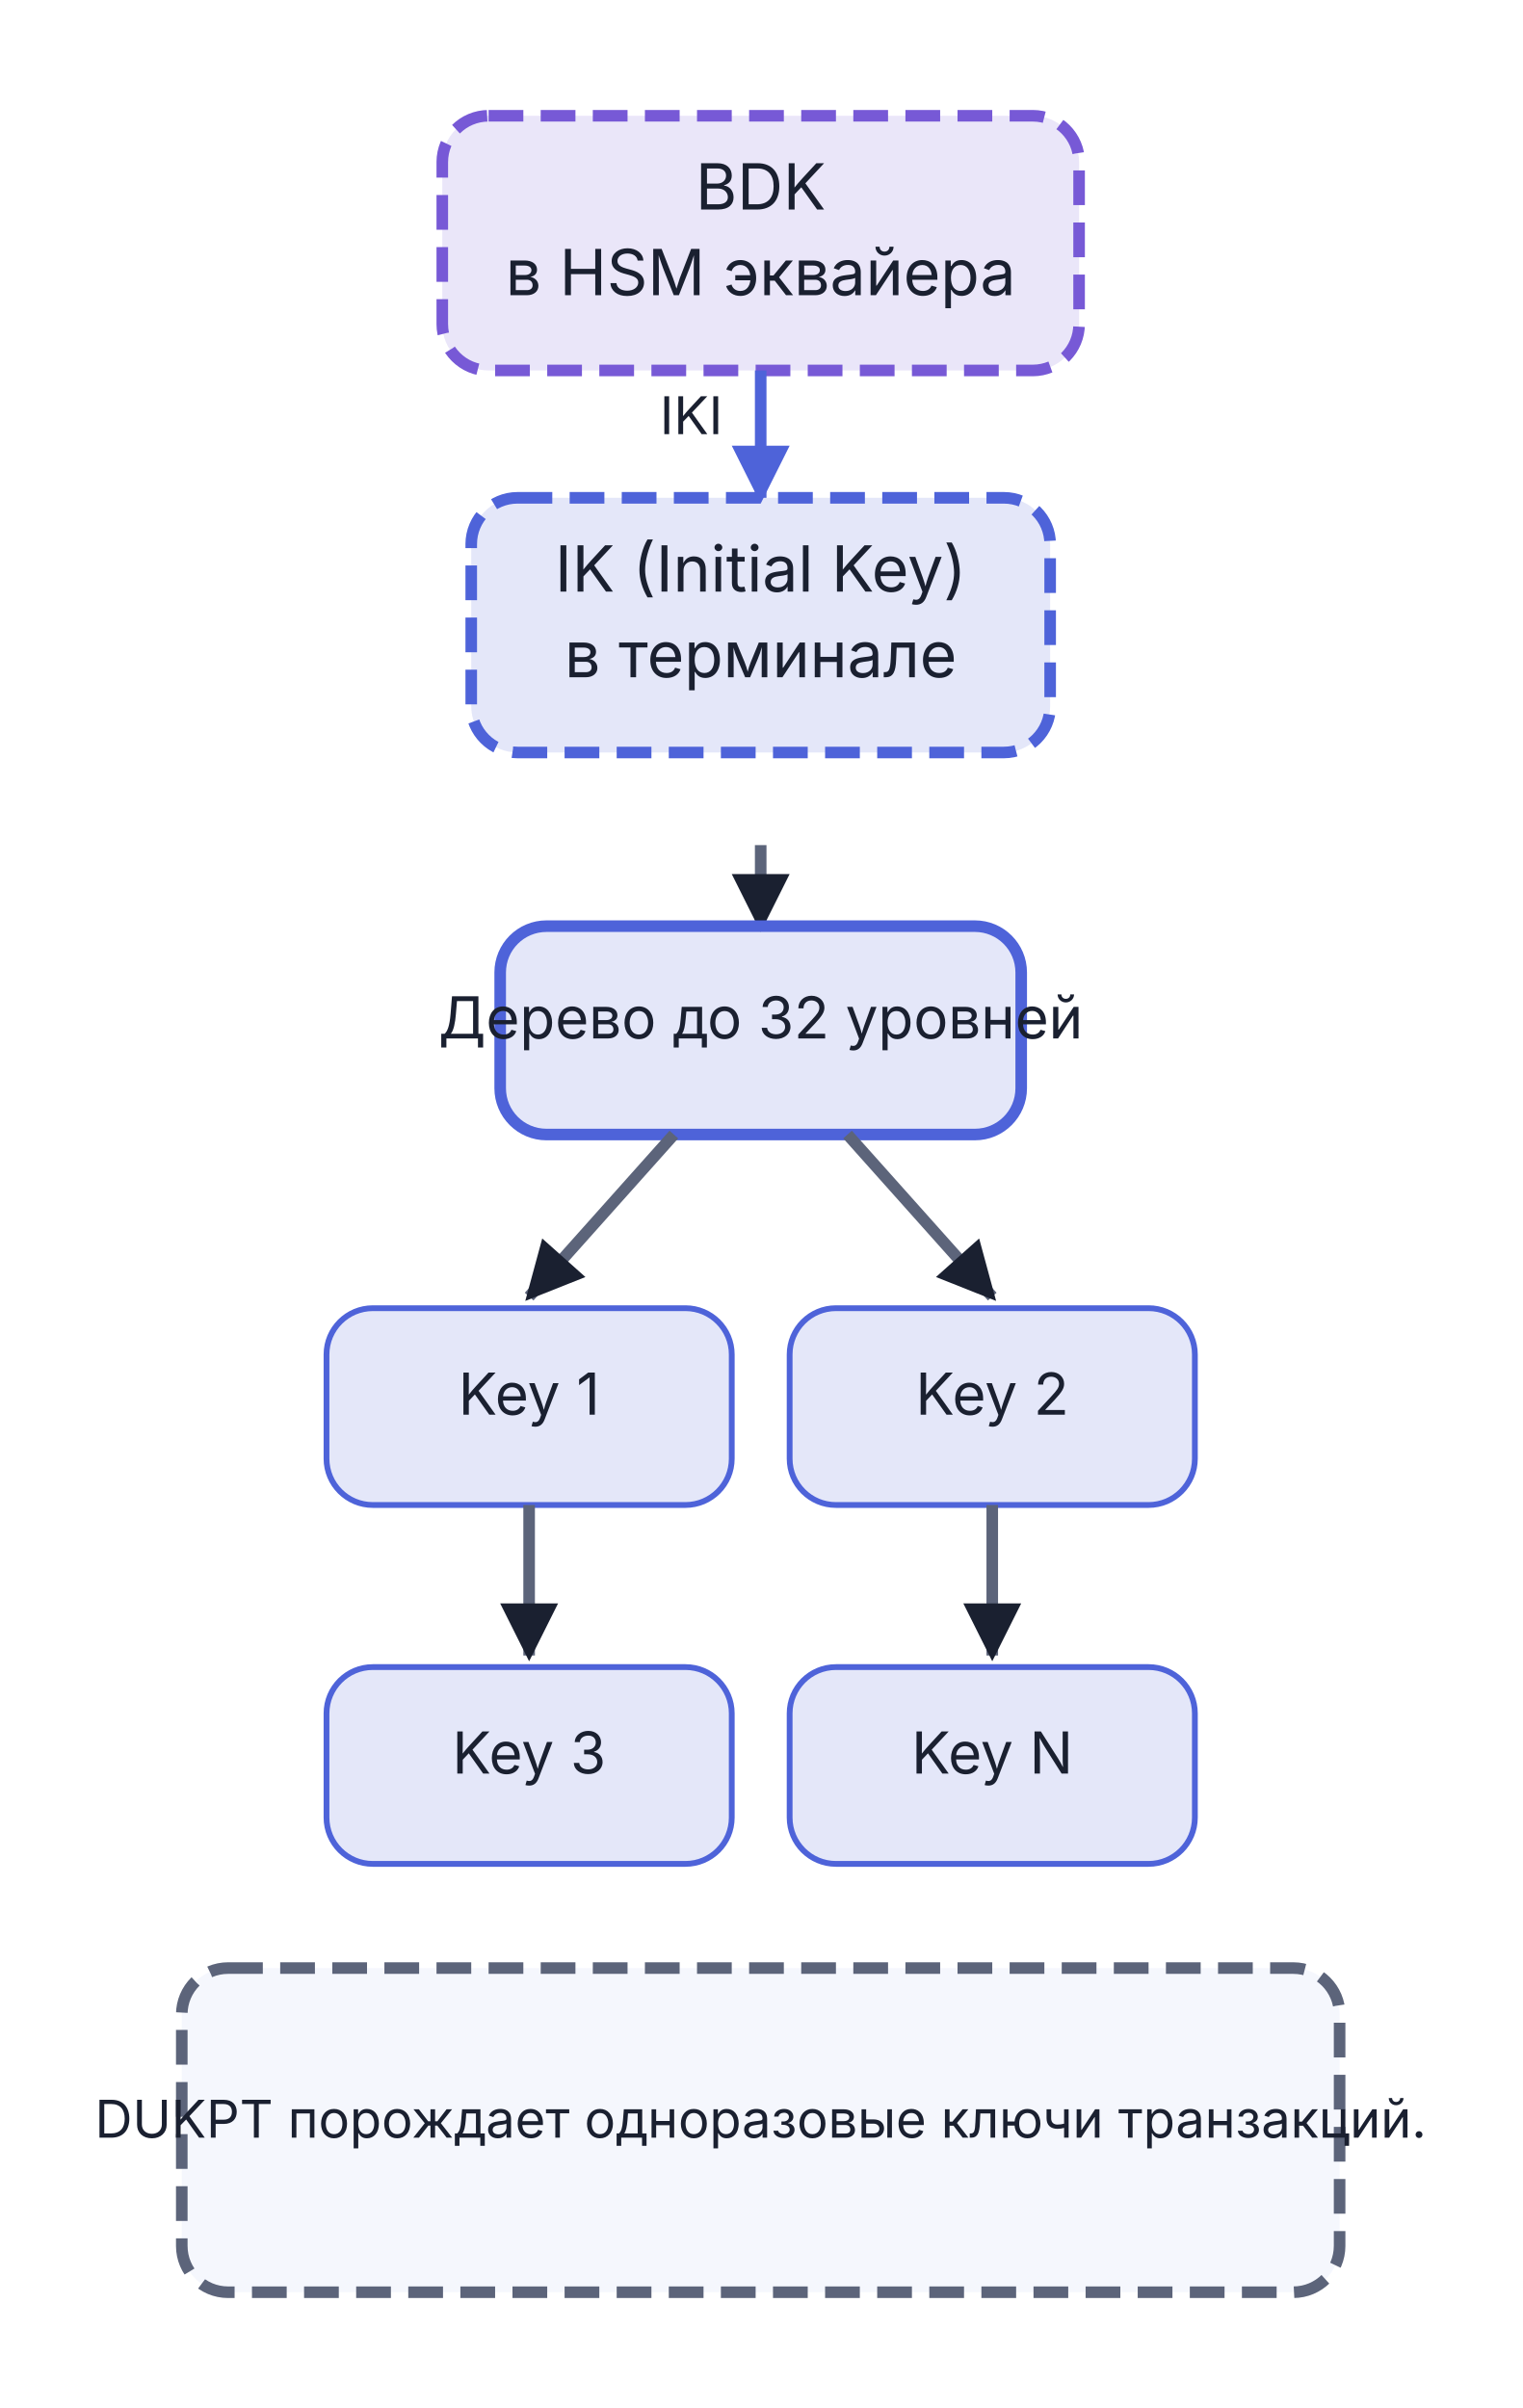
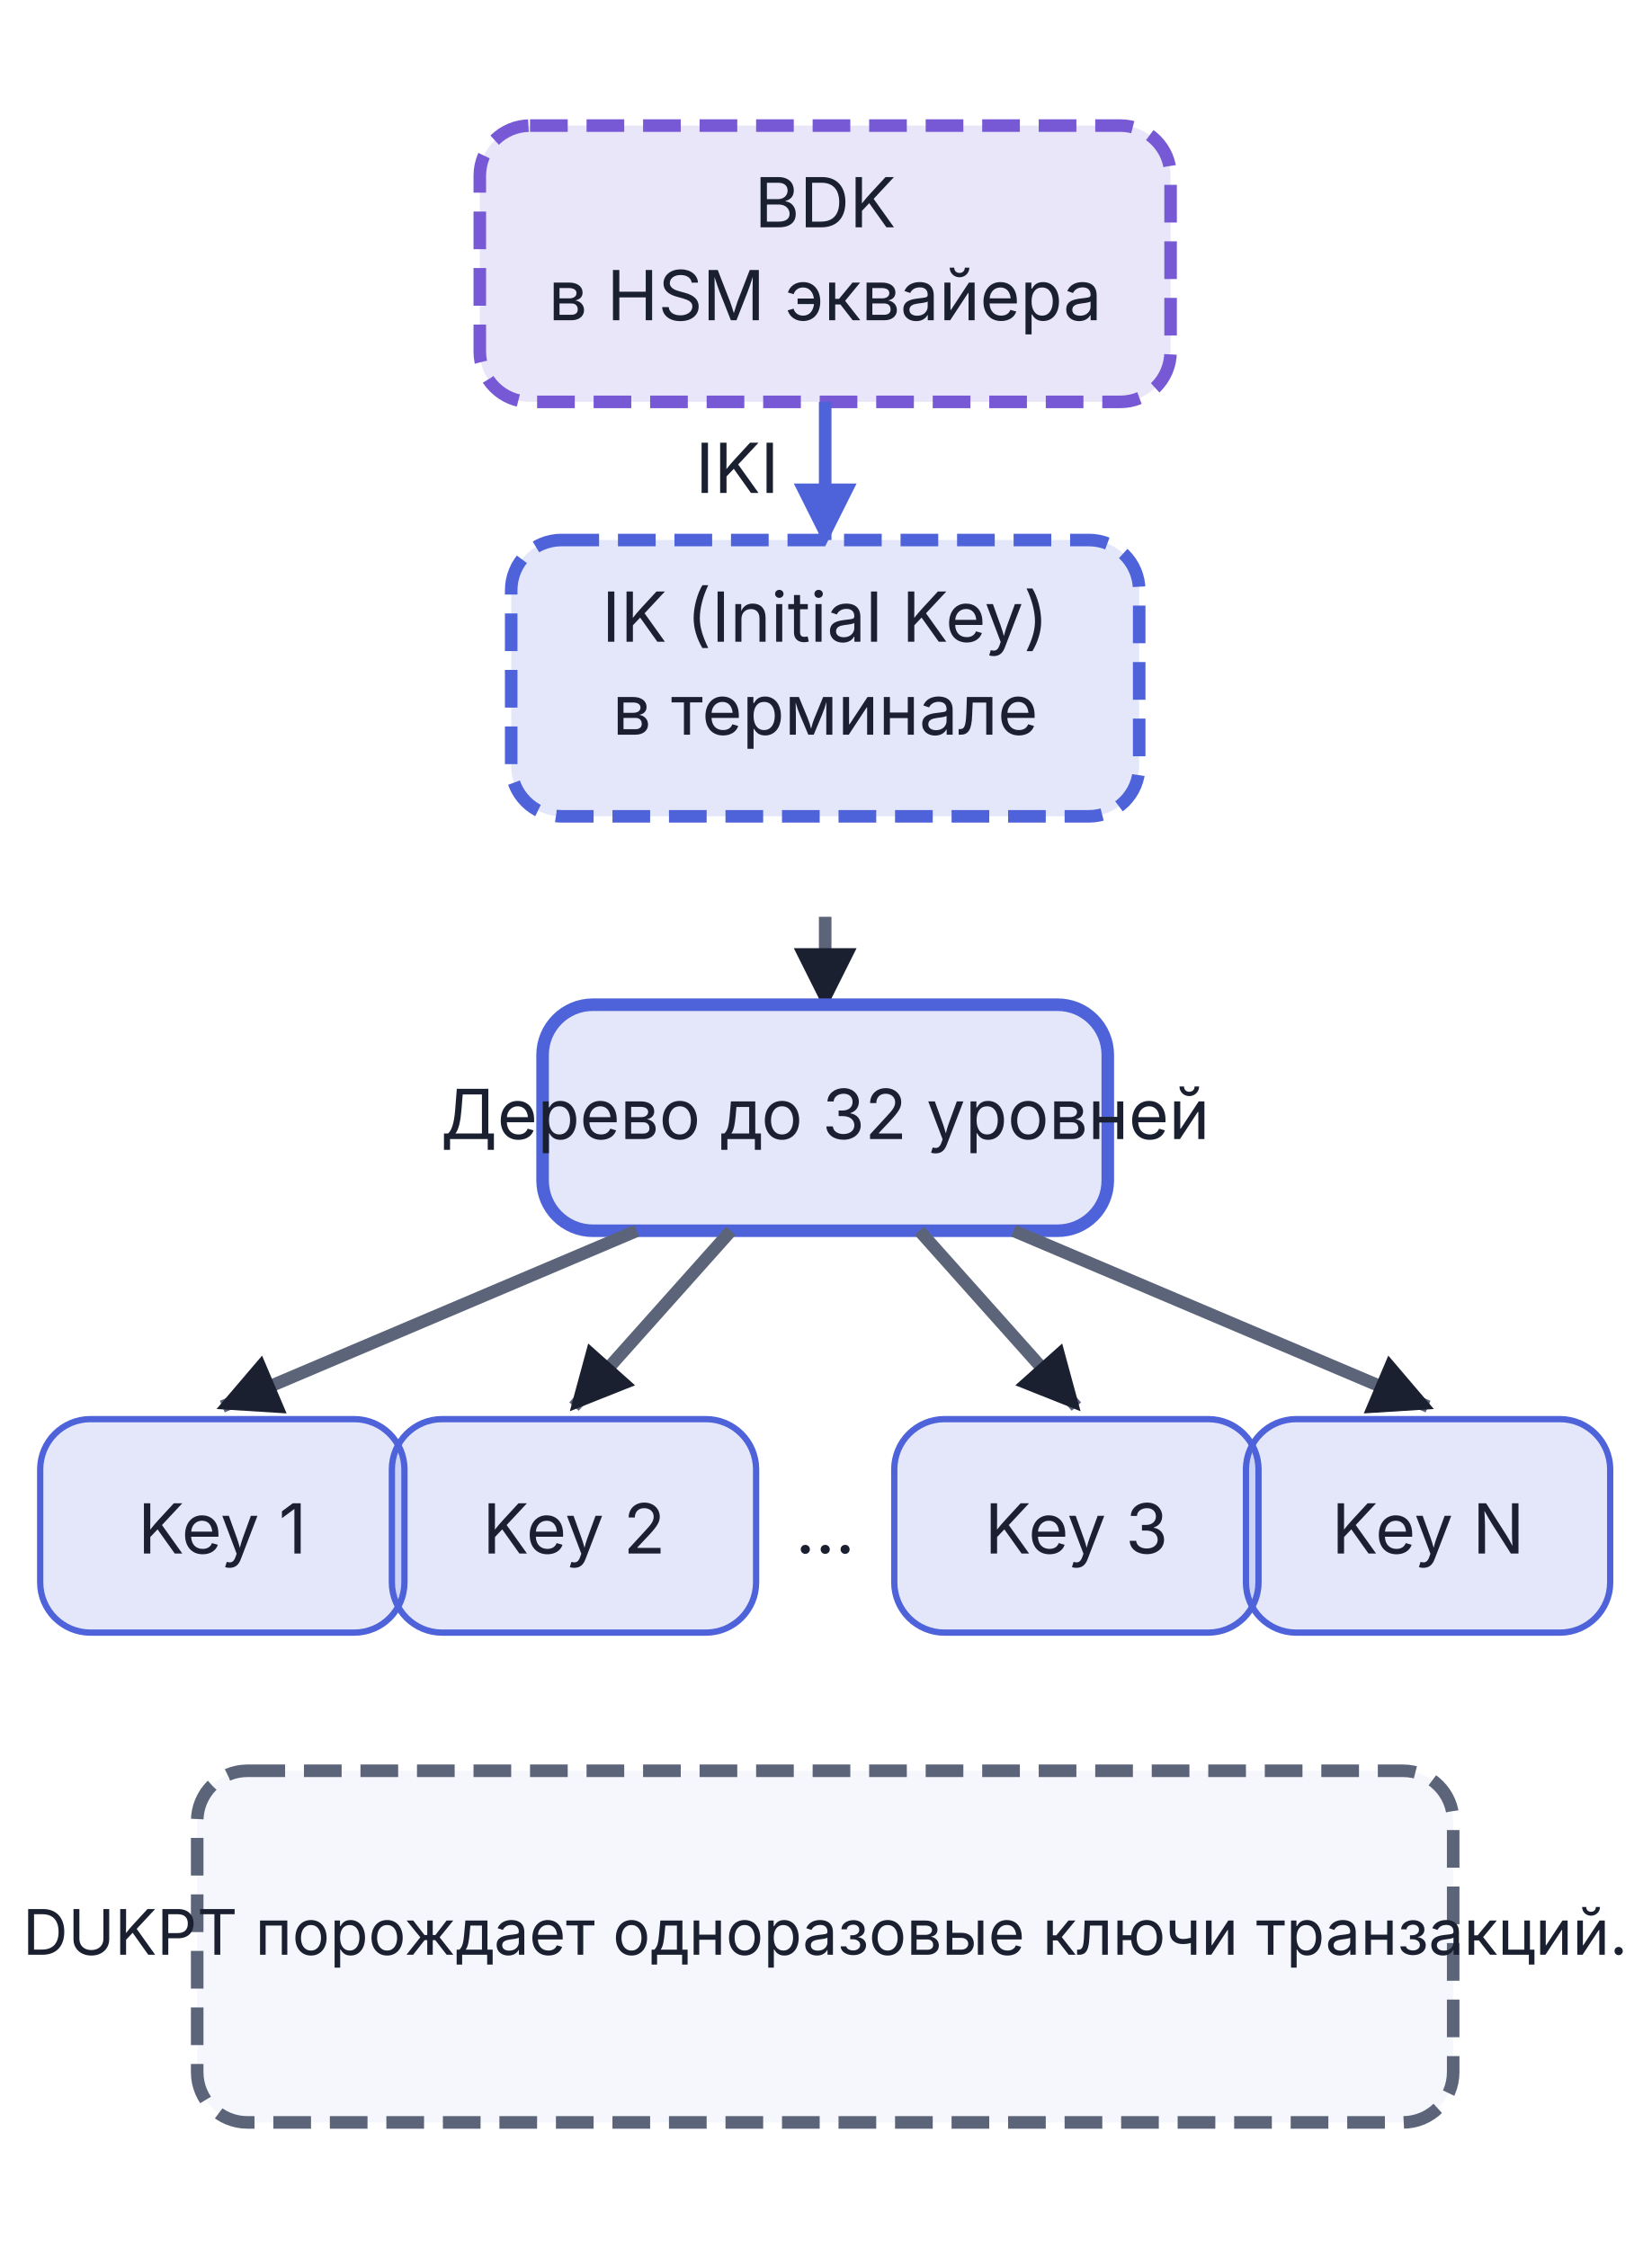
- <svg xmlns="http://www.w3.org/2000/svg" viewBox="0 0 263 416" width="263" height="416">
+ <svg xmlns="http://www.w3.org/2000/svg" viewBox="0 0 263 358" width="263" height="358">
  <defs>
    <marker id="arr-Muted" viewBox="0 0 10 10" refX="9" refY="5" markerWidth="5" markerHeight="5" orient="auto">
      <path d="M0,0 L10,5 L0,10 Z" fill="#1A2030" />
    </marker>
    <marker id="arr-AccentA" viewBox="0 0 10 10" refX="9" refY="5" markerWidth="5" markerHeight="5" orient="auto">
      <path d="M0,0 L10,5 L0,10 Z" fill="#4E63D9" />
    </marker>
  </defs>
  <rect x="76.4" y="20.0" width="110" height="44" rx="8" fill="#7759D6" fill-opacity="0.15" stroke="#7759D6" stroke-width="2" stroke-dasharray="6,3" />
  <text x="131.4" y="36.2" text-anchor="middle" font-family="Inter, -apple-system, BlinkMacSystemFont, 'Helvetica Neue', Arial, sans-serif" font-size="11" font-weight="normal" fill="#1A2030">BDK</text>
  <text x="131.4" y="51.0" text-anchor="middle" font-family="Inter, -apple-system, BlinkMacSystemFont, 'Helvetica Neue', Arial, sans-serif" font-size="11" font-weight="normal" fill="#1A2030">в HSM эквайера</text>
  <line x1="131.4" y1="64.0" x2="131.4" y2="86.0" stroke="#4E63D9" stroke-width="2" marker-end="url(#arr-AccentA)" />
-   <text x="119.4" y="75.0" text-anchor="middle" font-family="Inter, -apple-system, BlinkMacSystemFont, 'Helvetica Neue', Arial, sans-serif" font-size="9" fill="#1A2030">IKI</text>
+   <text x="117.4" y="78.5" text-anchor="middle" font-family="Inter, -apple-system, BlinkMacSystemFont, 'Helvetica Neue', Arial, sans-serif" font-size="11" fill="#1A2030">IKI</text>
  <rect x="81.4" y="86.0" width="100" height="44" rx="8" fill="#4E63D9" fill-opacity="0.15" stroke="#4E63D9" stroke-width="2" stroke-dasharray="6,3" />
  <text x="131.4" y="102.2" text-anchor="middle" font-family="Inter, -apple-system, BlinkMacSystemFont, 'Helvetica Neue', Arial, sans-serif" font-size="11" font-weight="normal" fill="#1A2030">IK (Initial Key)</text>
  <text x="131.4" y="117.0" text-anchor="middle" font-family="Inter, -apple-system, BlinkMacSystemFont, 'Helvetica Neue', Arial, sans-serif" font-size="11" font-weight="normal" fill="#1A2030">в терминале</text>
  <line x1="131.4" y1="146.0" x2="131.4" y2="160.0" stroke="#5C647A" stroke-width="2" marker-end="url(#arr-Muted)" />
  <rect x="86.4" y="160.0" width="90" height="36" rx="8" fill="#4E63D9" fill-opacity="0.15" stroke="#4E63D9" stroke-width="2" />
-   <text x="131.4" y="179.4" text-anchor="middle" font-family="Inter, -apple-system, BlinkMacSystemFont, 'Helvetica Neue', Arial, sans-serif" font-size="10" font-weight="normal" fill="#1A2030">Дерево до 32 уровней</text>
+   <text x="131.4" y="181.4" text-anchor="middle" font-family="Inter, -apple-system, BlinkMacSystemFont, 'Helvetica Neue', Arial, sans-serif" font-size="11" font-weight="normal" fill="#1A2030">Дерево до 32 уровней</text>
+   <line x1="101.4" y1="196.0" x2="35.4" y2="224.0" stroke="#5C647A" stroke-width="2" marker-end="url(#arr-Muted)" />
  <line x1="116.4" y1="196.0" x2="91.4" y2="224.0" stroke="#5C647A" stroke-width="2" marker-end="url(#arr-Muted)" />
  <line x1="146.4" y1="196.0" x2="171.4" y2="224.0" stroke="#5C647A" stroke-width="2" marker-end="url(#arr-Muted)" />
-   <rect x="56.4" y="226.0" width="70" height="34" rx="8" fill="#4E63D9" fill-opacity="0.15" stroke="#4E63D9" stroke-width="1" />
-   <text x="91.4" y="244.4" text-anchor="middle" font-family="Inter, -apple-system, BlinkMacSystemFont, 'Helvetica Neue', Arial, sans-serif" font-size="10" font-weight="normal" fill="#1A2030">Key 1</text>
-   <rect x="136.4" y="226.0" width="70" height="34" rx="8" fill="#4E63D9" fill-opacity="0.15" stroke="#4E63D9" stroke-width="1" />
-   <text x="171.4" y="244.4" text-anchor="middle" font-family="Inter, -apple-system, BlinkMacSystemFont, 'Helvetica Neue', Arial, sans-serif" font-size="10" font-weight="normal" fill="#1A2030">Key 2</text>
-   <line x1="91.4" y1="260.0" x2="91.4" y2="286.0" stroke="#5C647A" stroke-width="2" marker-end="url(#arr-Muted)" />
-   <line x1="171.4" y1="260.0" x2="171.4" y2="286.0" stroke="#5C647A" stroke-width="2" marker-end="url(#arr-Muted)" />
-   <rect x="56.4" y="288.0" width="70" height="34" rx="8" fill="#4E63D9" fill-opacity="0.15" stroke="#4E63D9" stroke-width="1" />
-   <text x="91.4" y="306.4" text-anchor="middle" font-family="Inter, -apple-system, BlinkMacSystemFont, 'Helvetica Neue', Arial, sans-serif" font-size="10" font-weight="normal" fill="#1A2030">Key 3</text>
-   <rect x="136.4" y="288.0" width="70" height="34" rx="8" fill="#4E63D9" fill-opacity="0.15" stroke="#4E63D9" stroke-width="1" />
-   <text x="171.4" y="306.4" text-anchor="middle" font-family="Inter, -apple-system, BlinkMacSystemFont, 'Helvetica Neue', Arial, sans-serif" font-size="10" font-weight="normal" fill="#1A2030">Key N</text>
-   <rect x="31.4" y="340.0" width="200" height="56" rx="8" fill="#F5F7FD" stroke="#5C647A" stroke-width="2" stroke-dasharray="6,3" />
-   <text x="131.4" y="369.3" text-anchor="middle" font-family="Inter, -apple-system, BlinkMacSystemFont, 'Helvetica Neue', Arial, sans-serif" font-size="9" font-weight="normal" fill="#1A2030">DUKPT порождает одноразовые ключи транзакций.</text>
+   <line x1="161.4" y1="196.0" x2="227.4" y2="224.0" stroke="#5C647A" stroke-width="2" marker-end="url(#arr-Muted)" />
+   <rect x="6.4" y="226.0" width="58" height="34" rx="8" fill="#4E63D9" fill-opacity="0.15" stroke="#4E63D9" stroke-width="1" />
+   <text x="35.4" y="247.4" text-anchor="middle" font-family="Inter, -apple-system, BlinkMacSystemFont, 'Helvetica Neue', Arial, sans-serif" font-size="11" font-weight="normal" fill="#1A2030">Key 1</text>
+   <rect x="62.4" y="226.0" width="58" height="34" rx="8" fill="#4E63D9" fill-opacity="0.15" stroke="#4E63D9" stroke-width="1" />
+   <text x="91.4" y="247.4" text-anchor="middle" font-family="Inter, -apple-system, BlinkMacSystemFont, 'Helvetica Neue', Arial, sans-serif" font-size="11" font-weight="normal" fill="#1A2030">Key 2</text>
+   <text x="131.4" y="247.4" text-anchor="middle" font-family="Inter, -apple-system, BlinkMacSystemFont, 'Helvetica Neue', Arial, sans-serif" font-size="11" fill="#1A2030">…</text>
+   <rect x="142.4" y="226.0" width="58" height="34" rx="8" fill="#4E63D9" fill-opacity="0.15" stroke="#4E63D9" stroke-width="1" />
+   <text x="171.4" y="247.4" text-anchor="middle" font-family="Inter, -apple-system, BlinkMacSystemFont, 'Helvetica Neue', Arial, sans-serif" font-size="11" font-weight="normal" fill="#1A2030">Key 3</text>
+   <rect x="198.4" y="226.0" width="58" height="34" rx="8" fill="#4E63D9" fill-opacity="0.15" stroke="#4E63D9" stroke-width="1" />
+   <text x="227.4" y="247.4" text-anchor="middle" font-family="Inter, -apple-system, BlinkMacSystemFont, 'Helvetica Neue', Arial, sans-serif" font-size="11" font-weight="normal" fill="#1A2030">Key N</text>
+   <rect x="31.4" y="282.0" width="200" height="56" rx="8" fill="#F5F7FD" stroke="#5C647A" stroke-width="2" stroke-dasharray="6,3" />
+   <text x="131.4" y="311.3" text-anchor="middle" font-family="Inter, -apple-system, BlinkMacSystemFont, 'Helvetica Neue', Arial, sans-serif" font-size="10" font-weight="normal" fill="#1A2030">DUKPT порождает одноразовые ключи транзакций.</text>
</svg>
